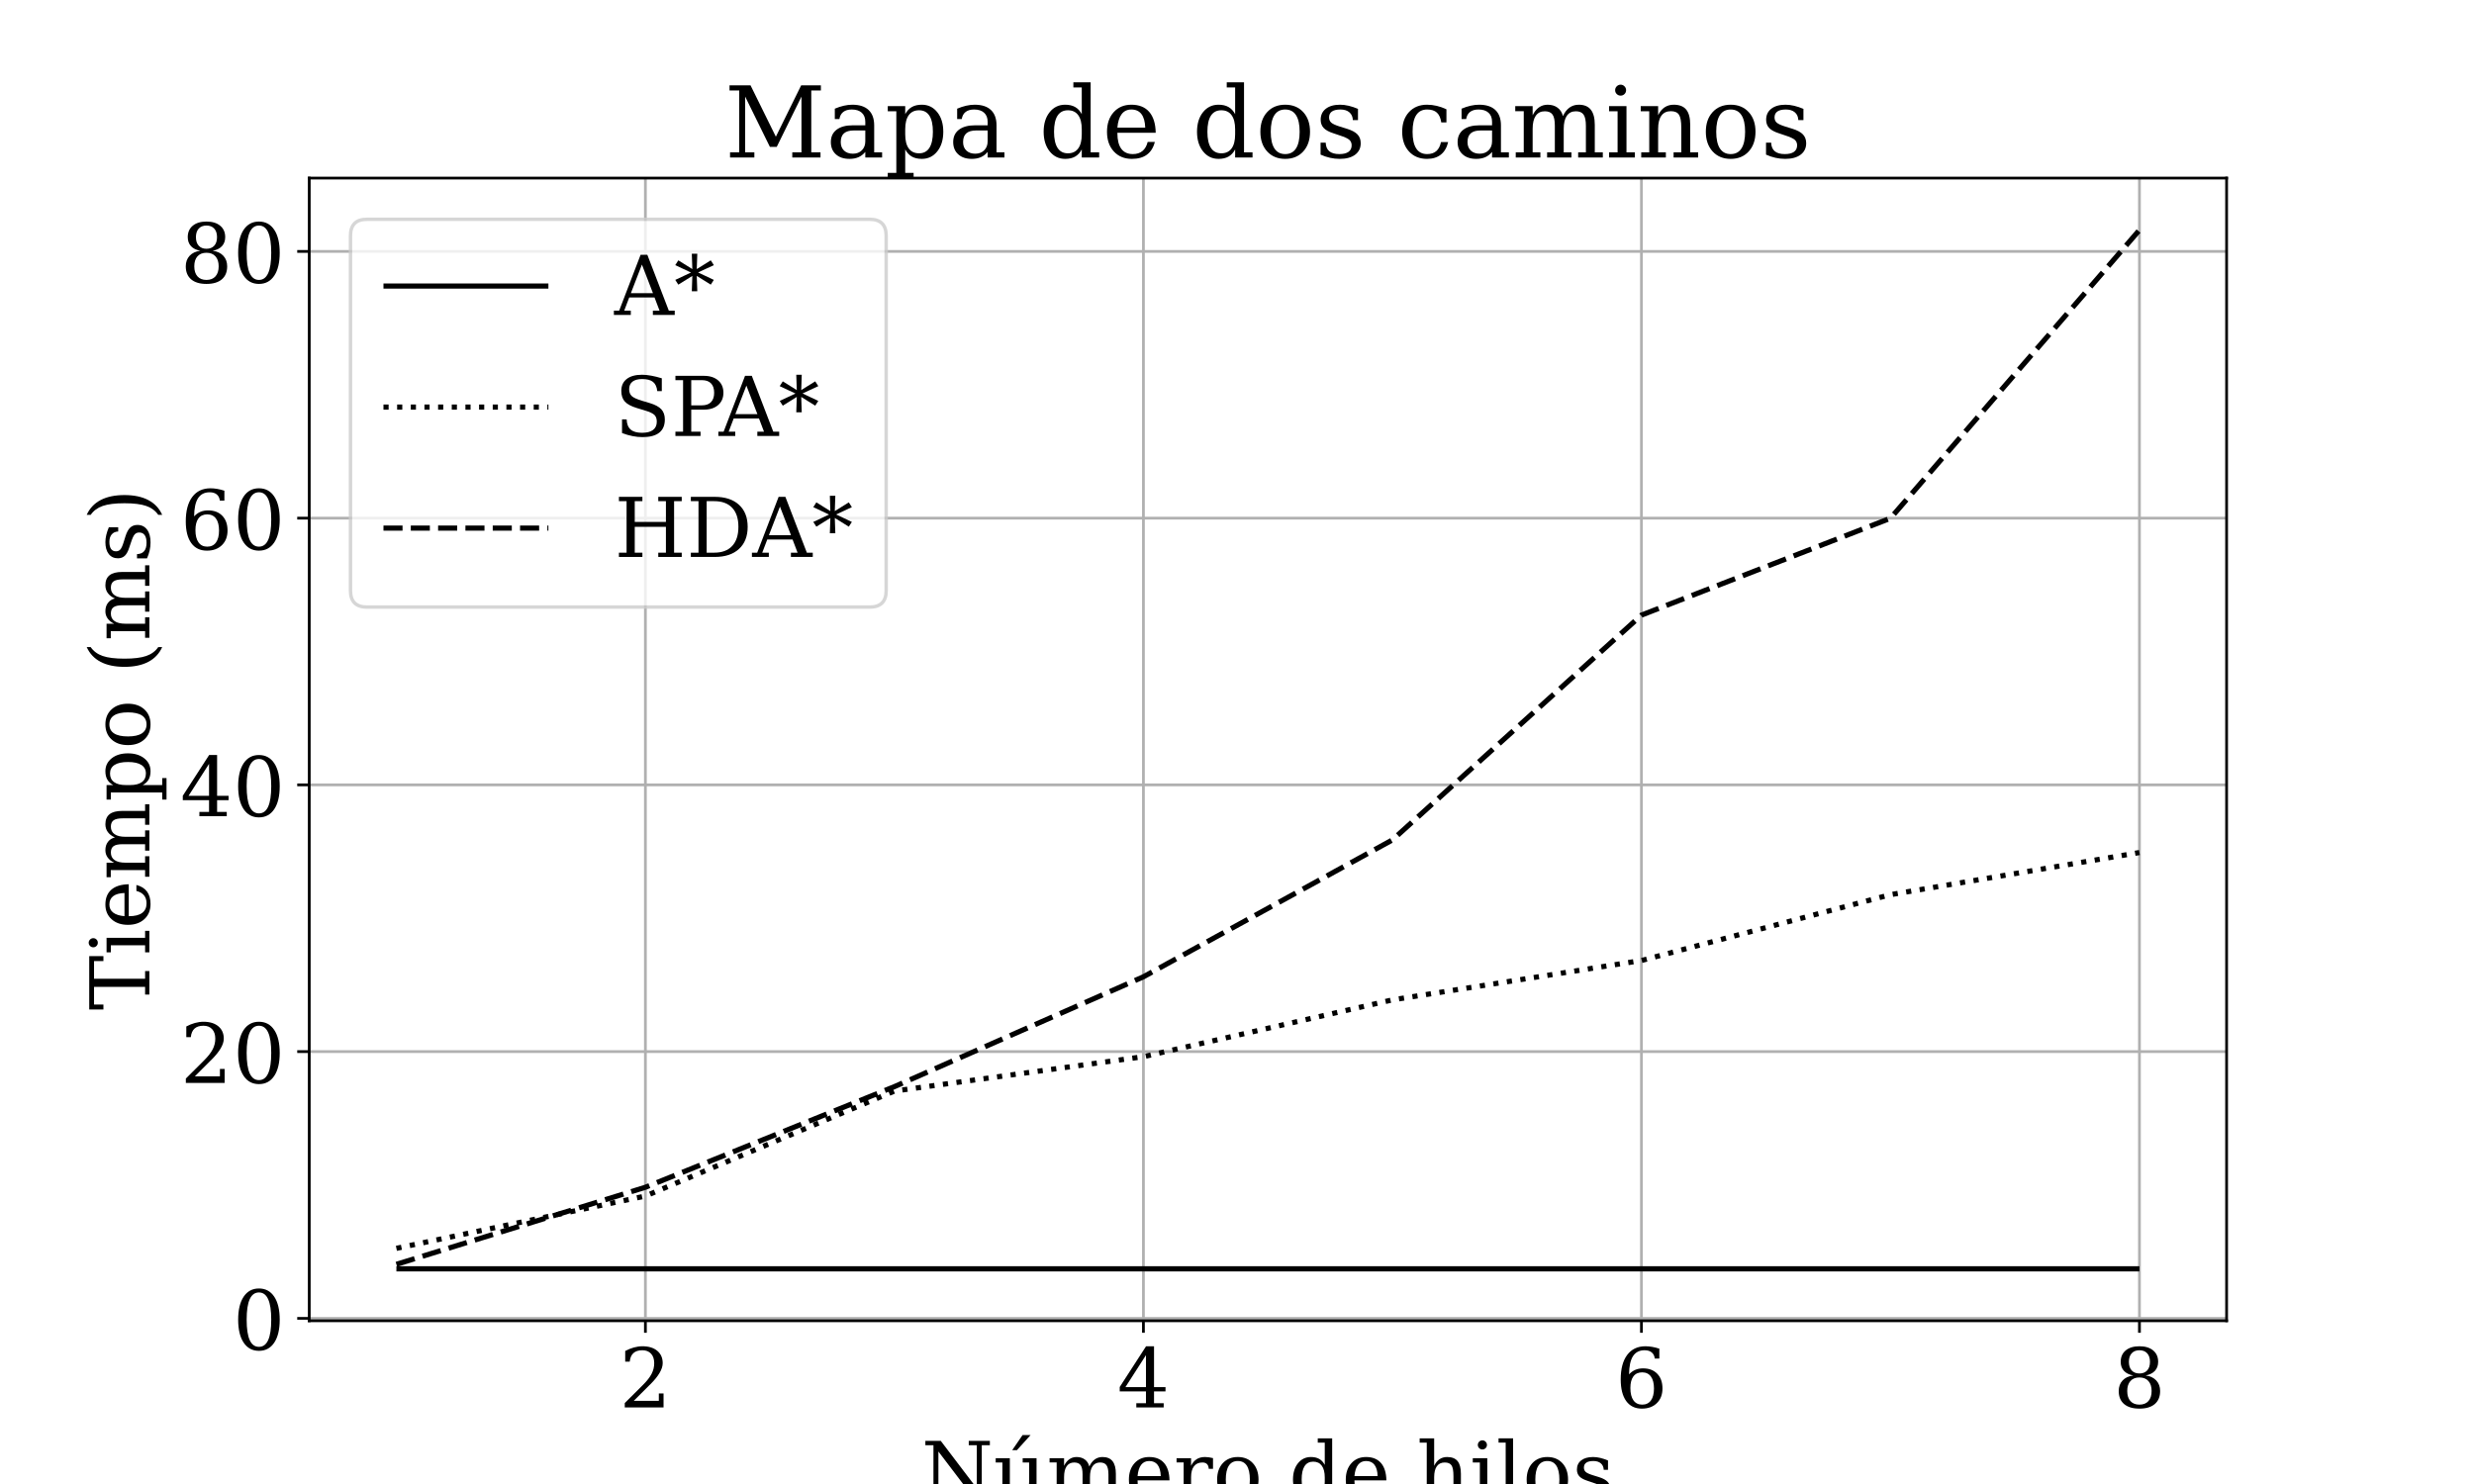
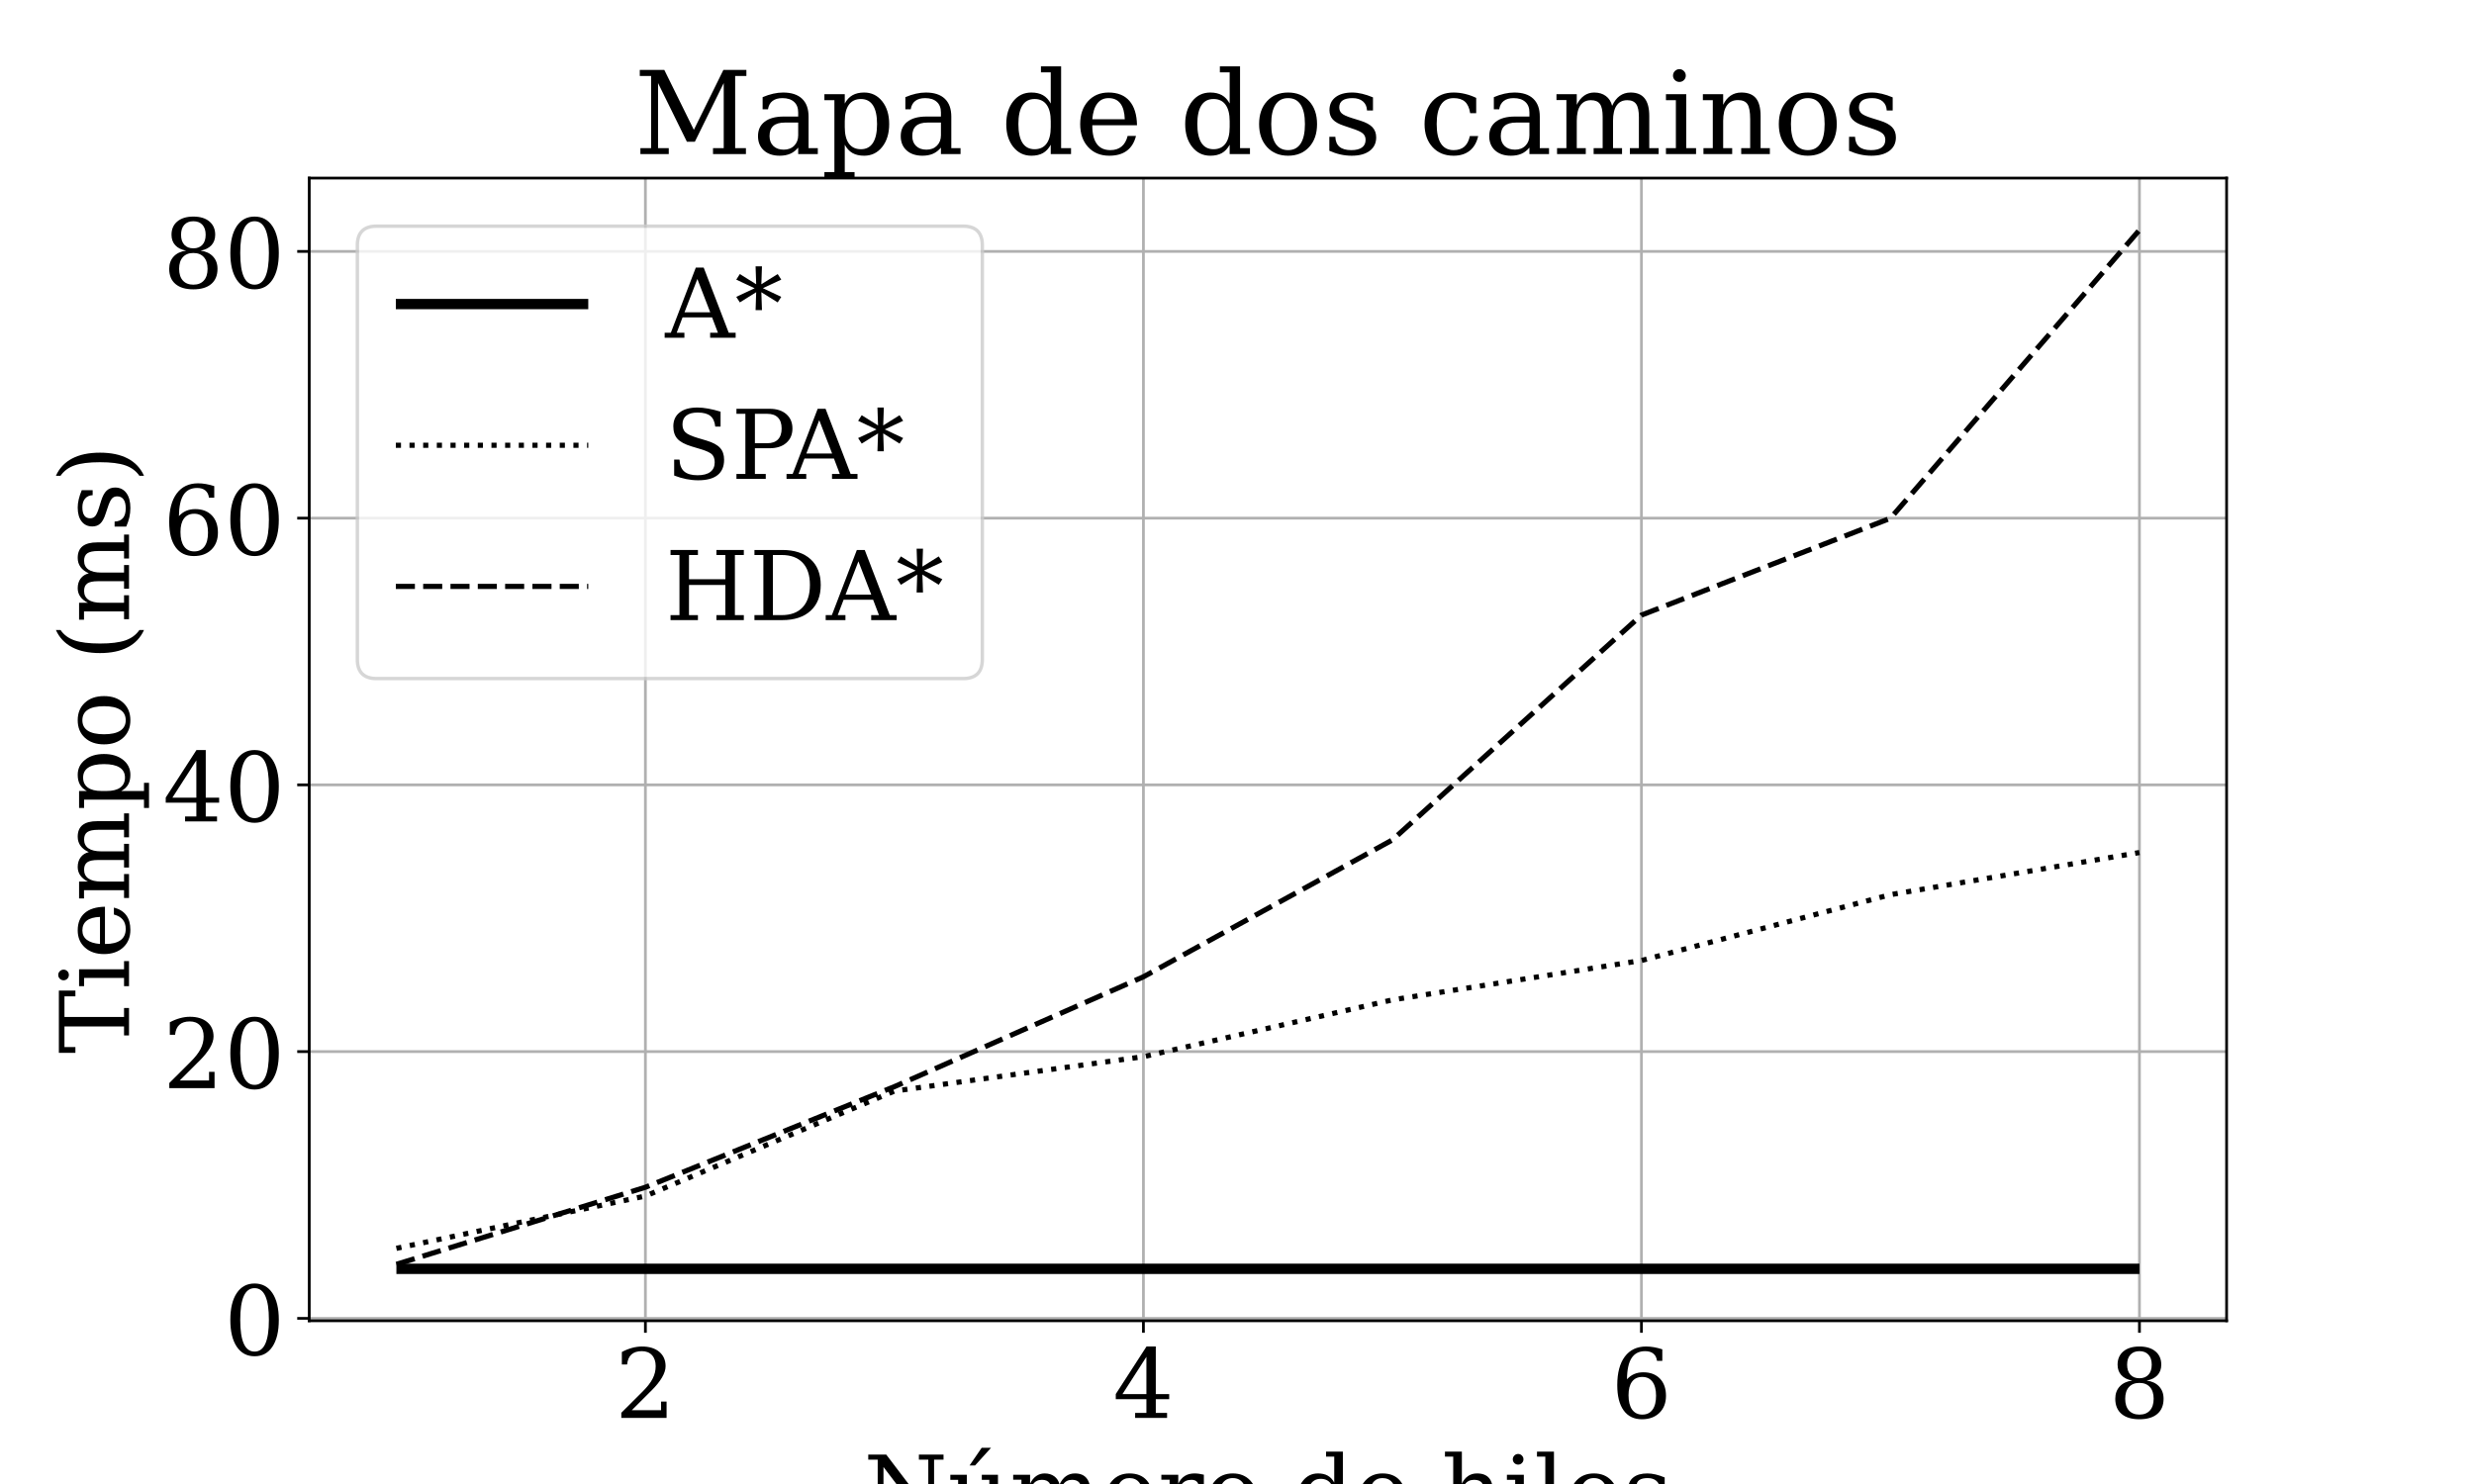
<svg xmlns="http://www.w3.org/2000/svg" xmlns:xlink="http://www.w3.org/1999/xlink" width="720pt" height="432pt" viewBox="0 0 720 432" version="1.1">
  <defs>
    <style type="text/css">*{stroke-linejoin: round; stroke-linecap: butt}</style>
  </defs>
  <g id="figure_1">
    <g id="patch_1">
      <path d="M 0 432  L 720 432  L 720 0  L 0 0  z " style="fill: #ffffff" />
    </g>
    <g id="axes_1">
      <g id="patch_2">
        <path d="M 90 384.48  L 648 384.48  L 648 51.84  L 90 51.84  z " style="fill: #ffffff" />
      </g>
      <g id="matplotlib.axis_1">
        <g id="xtick_1">
          <g id="line2d_1">
-             <path d="M 187.831 384.48  L 187.831 51.84  " clip-path="url(#pdba025933c)" style="fill: none; stroke: #b0b0b0; stroke-width: 0.8; stroke-linecap: square" />
+             <path d="M 187.831 384.48  L 187.831 51.84  " clip-path="url(#p9000032e27)" style="fill: none; stroke: #b0b0b0; stroke-width: 0.8; stroke-linecap: square" />
          </g>
          <g id="line2d_2">
            <defs>
-               <path id="m3610efb351" d="M 0 0  L 0 3.5  " style="stroke: #000000; stroke-width: 0.8" />
-             </defs>
-             <g>
-               <use xlink:href="#m3610efb351" x="187.831" y="384.48" style="stroke: #000000; stroke-width: 0.8" />
+               <path id="mf8ac44fa7a" d="M 0 0  L 0 3.5  " style="stroke: #000000; stroke-width: 0.8" />
+             </defs>
+             <g>
+               <use xlink:href="#mf8ac44fa7a" x="187.831" y="384.48" style="stroke: #000000; stroke-width: 0.8" />
            </g>
          </g>
          <g id="text_1">
-             <g transform="translate(180.1962 409.7163) scale(0.24 -0.24)">
+             <g transform="translate(178.9237 412.7556) scale(0.28 -0.28)">
              <defs>
                <path id="DejaVuSerif-32" d="M 819 3553  L 469 3553  L 469 4384  Q 803 4563 1142 4656  Q 1481 4750 1806 4750  Q 2534 4750 2956 4397  Q 3378 4044 3378 3438  Q 3378 2753 2422 1800  Q 2347 1728 2309 1691  L 1131 513  L 3078 513  L 3078 1088  L 3444 1088  L 3444 0  L 434 0  L 434 341  L 1850 1753  Q 2319 2222 2519 2614  Q 2719 3006 2719 3438  Q 2719 3909 2473 4175  Q 2228 4441 1797 4441  Q 1350 4441 1106 4219  Q 863 3997 819 3553  z " transform="scale(0.015625)" />
              </defs>
              <use xlink:href="#DejaVuSerif-32" />
            </g>
          </g>
        </g>
        <g id="xtick_2">
          <g id="line2d_3">
-             <path d="M 332.766 384.48  L 332.766 51.84  " clip-path="url(#pdba025933c)" style="fill: none; stroke: #b0b0b0; stroke-width: 0.8; stroke-linecap: square" />
+             <path d="M 332.766 384.48  L 332.766 51.84  " clip-path="url(#p9000032e27)" style="fill: none; stroke: #b0b0b0; stroke-width: 0.8; stroke-linecap: square" />
          </g>
          <g id="line2d_4">
            <g>
-               <use xlink:href="#m3610efb351" x="332.766" y="384.48" style="stroke: #000000; stroke-width: 0.8" />
+               <use xlink:href="#mf8ac44fa7a" x="332.766" y="384.48" style="stroke: #000000; stroke-width: 0.8" />
            </g>
          </g>
          <g id="text_2">
-             <g transform="translate(325.1312 409.7163) scale(0.24 -0.24)">
+             <g transform="translate(323.8587 412.7556) scale(0.28 -0.28)">
              <defs>
                <path id="DejaVuSerif-34" d="M 2234 1581  L 2234 4063  L 641 1581  L 2234 1581  z M 3609 0  L 1484 0  L 1484 331  L 2234 331  L 2234 1247  L 197 1247  L 197 1588  L 2241 4750  L 2859 4750  L 2859 1581  L 3750 1581  L 3750 1247  L 2859 1247  L 2859 331  L 3609 331  L 3609 0  z " transform="scale(0.015625)" />
              </defs>
              <use xlink:href="#DejaVuSerif-34" />
            </g>
          </g>
        </g>
        <g id="xtick_3">
          <g id="line2d_5">
-             <path d="M 477.701 384.48  L 477.701 51.84  " clip-path="url(#pdba025933c)" style="fill: none; stroke: #b0b0b0; stroke-width: 0.8; stroke-linecap: square" />
+             <path d="M 477.701 384.48  L 477.701 51.84  " clip-path="url(#p9000032e27)" style="fill: none; stroke: #b0b0b0; stroke-width: 0.8; stroke-linecap: square" />
          </g>
          <g id="line2d_6">
            <g>
-               <use xlink:href="#m3610efb351" x="477.701" y="384.48" style="stroke: #000000; stroke-width: 0.8" />
+               <use xlink:href="#mf8ac44fa7a" x="477.701" y="384.48" style="stroke: #000000; stroke-width: 0.8" />
            </g>
          </g>
          <g id="text_3">
-             <g transform="translate(470.0663 409.7163) scale(0.24 -0.24)">
+             <g transform="translate(468.7938 412.7556) scale(0.28 -0.28)">
              <defs>
                <path id="DejaVuSerif-36" d="M 2094 219  Q 2534 219 2771 542  Q 3009 866 3009 1472  Q 3009 2078 2771 2401  Q 2534 2725 2094 2725  Q 1647 2725 1412 2412  Q 1178 2100 1178 1509  Q 1178 888 1415 553  Q 1653 219 2094 219  z M 1075 2569  Q 1288 2803 1556 2918  Q 1825 3034 2163 3034  Q 2859 3034 3264 2615  Q 3669 2197 3669 1472  Q 3669 763 3233 336  Q 2797 -91 2069 -91  Q 1278 -91 853 498  Q 428 1088 428 2181  Q 428 3406 931 4078  Q 1434 4750 2350 4750  Q 2597 4750 2869 4703  Q 3141 4656 3425 4563  L 3425 3794  L 3072 3794  Q 3034 4109 2831 4275  Q 2628 4441 2284 4441  Q 1678 4441 1381 3981  Q 1084 3522 1075 2569  z " transform="scale(0.015625)" />
              </defs>
              <use xlink:href="#DejaVuSerif-36" />
            </g>
          </g>
        </g>
        <g id="xtick_4">
          <g id="line2d_7">
-             <path d="M 622.636 384.48  L 622.636 51.84  " clip-path="url(#pdba025933c)" style="fill: none; stroke: #b0b0b0; stroke-width: 0.8; stroke-linecap: square" />
+             <path d="M 622.636 384.48  L 622.636 51.84  " clip-path="url(#p9000032e27)" style="fill: none; stroke: #b0b0b0; stroke-width: 0.8; stroke-linecap: square" />
          </g>
          <g id="line2d_8">
            <g>
-               <use xlink:href="#m3610efb351" x="622.636" y="384.48" style="stroke: #000000; stroke-width: 0.8" />
+               <use xlink:href="#mf8ac44fa7a" x="622.636" y="384.48" style="stroke: #000000; stroke-width: 0.8" />
            </g>
          </g>
          <g id="text_4">
-             <g transform="translate(615.0014 409.7163) scale(0.24 -0.24)">
+             <g transform="translate(613.7289 412.7556) scale(0.28 -0.28)">
              <defs>
                <path id="DejaVuSerif-38" d="M 2981 1275  Q 2981 1775 2732 2051  Q 2484 2328 2034 2328  Q 1584 2328 1336 2051  Q 1088 1775 1088 1275  Q 1088 772 1336 495  Q 1584 219 2034 219  Q 2484 219 2732 495  Q 2981 772 2981 1275  z M 2853 3541  Q 2853 3966 2637 4203  Q 2422 4441 2034 4441  Q 1650 4441 1433 4203  Q 1216 3966 1216 3541  Q 1216 3113 1433 2875  Q 1650 2638 2034 2638  Q 2422 2638 2637 2875  Q 2853 3113 2853 3541  z M 2516 2484  Q 3047 2413 3344 2092  Q 3641 1772 3641 1275  Q 3641 619 3225 264  Q 2809 -91 2034 -91  Q 1263 -91 845 264  Q 428 619 428 1275  Q 428 1772 725 2092  Q 1022 2413 1556 2484  Q 1084 2569 832 2842  Q 581 3116 581 3541  Q 581 4103 968 4426  Q 1356 4750 2034 4750  Q 2713 4750 3100 4426  Q 3488 4103 3488 3541  Q 3488 3116 3236 2842  Q 2984 2569 2516 2484  z " transform="scale(0.015625)" />
              </defs>
              <use xlink:href="#DejaVuSerif-38" />
            </g>
          </g>
        </g>
        <g id="text_5">
-           <g transform="translate(268.1306 436.9438) scale(0.24 -0.24)">
+           <g transform="translate(251.3191 443.8544) scale(0.28 -0.28)">
            <defs>
              <path id="DejaVuSerif-4e" d="M 313 0  L 313 331  L 941 331  L 941 4331  L 313 4331  L 313 4666  L 1509 4666  L 4306 984  L 4306 4331  L 3681 4331  L 3681 4666  L 5319 4666  L 5319 4331  L 4691 4331  L 4691 -91  L 4313 -91  L 1325 3841  L 1325 331  L 1953 331  L 1953 0  L 313 0  z " transform="scale(0.015625)" />
              <path id="DejaVuSerif-fa" d="M 2266 3322  L 3341 3322  L 3341 331  L 3884 331  L 3884 0  L 2766 0  L 2766 588  Q 2606 256 2353 82  Q 2100 -91 1766 -91  Q 1213 -91 952 223  Q 691 538 691 1209  L 691 2988  L 172 2988  L 172 3322  L 1269 3322  L 1269 1388  Q 1269 781 1417 556  Q 1566 331 1947 331  Q 2347 331 2556 625  Q 2766 919 2766 1478  L 2766 2988  L 2266 2988  L 2266 3322  z M 2258 5119  L 2880 5119  L 1818 3944  L 1452 3944  L 2258 5119  z " transform="scale(0.015625)" />
              <path id="DejaVuSerif-6d" d="M 3316 2675  Q 3481 3041 3739 3227  Q 3997 3413 4341 3413  Q 4863 3413 5119 3089  Q 5375 2766 5375 2113  L 5375 331  L 5894 331  L 5894 0  L 4300 0  L 4300 331  L 4800 331  L 4800 2047  Q 4800 2556 4650 2772  Q 4500 2988 4153 2988  Q 3769 2988 3567 2697  Q 3366 2406 3366 1850  L 3366 331  L 3866 331  L 3866 0  L 2291 0  L 2291 331  L 2791 331  L 2791 2069  Q 2791 2566 2641 2777  Q 2491 2988 2144 2988  Q 1759 2988 1557 2697  Q 1356 2406 1356 1850  L 1356 331  L 1856 331  L 1856 0  L 263 0  L 263 331  L 781 331  L 781 2994  L 231 2994  L 231 3322  L 1356 3322  L 1356 2731  Q 1516 3063 1762 3238  Q 2009 3413 2322 3413  Q 2709 3413 2968 3220  Q 3228 3028 3316 2675  z " transform="scale(0.015625)" />
              <path id="DejaVuSerif-65" d="M 3469 1600  L 991 1600  L 991 1575  Q 991 903 1244 561  Q 1497 219 1991 219  Q 2369 219 2611 417  Q 2853 616 2950 1006  L 3413 1006  Q 3275 459 2904 184  Q 2534 -91 1931 -91  Q 1203 -91 761 389  Q 319 869 319 1663  Q 319 2450 753 2931  Q 1188 3413 1894 3413  Q 2647 3413 3050 2948  Q 3453 2484 3469 1600  z M 2791 1931  Q 2772 2513 2545 2808  Q 2319 3103 1894 3103  Q 1497 3103 1269 2806  Q 1041 2509 991 1931  L 2791 1931  z " transform="scale(0.015625)" />
              <path id="DejaVuSerif-72" d="M 3059 3328  L 3059 2497  L 2728 2497  Q 2713 2744 2591 2866  Q 2469 2988 2234 2988  Q 1809 2988 1582 2694  Q 1356 2400 1356 1850  L 1356 331  L 2022 331  L 2022 0  L 263 0  L 263 331  L 781 331  L 781 2994  L 231 2994  L 231 3322  L 1356 3322  L 1356 2731  Q 1525 3078 1790 3245  Q 2056 3413 2438 3413  Q 2578 3413 2733 3391  Q 2888 3369 3059 3328  z " transform="scale(0.015625)" />
              <path id="DejaVuSerif-6f" d="M 1925 219  Q 2388 219 2623 584  Q 2859 950 2859 1663  Q 2859 2375 2623 2739  Q 2388 3103 1925 3103  Q 1463 3103 1227 2739  Q 991 2375 991 1663  Q 991 950 1228 584  Q 1466 219 1925 219  z M 1925 -91  Q 1200 -91 759 389  Q 319 869 319 1663  Q 319 2456 758 2934  Q 1197 3413 1925 3413  Q 2653 3413 3092 2934  Q 3531 2456 3531 1663  Q 3531 869 3092 389  Q 2653 -91 1925 -91  z " transform="scale(0.015625)" />
              <path id="DejaVuSerif-20" transform="scale(0.015625)" />
              <path id="DejaVuSerif-64" d="M 3359 331  L 3909 331  L 3909 0  L 2784 0  L 2784 519  Q 2616 206 2355 57  Q 2094 -91 1709 -91  Q 1097 -91 708 395  Q 319 881 319 1663  Q 319 2444 706 2928  Q 1094 3413 1709 3413  Q 2094 3413 2355 3264  Q 2616 3116 2784 2803  L 2784 4531  L 2241 4531  L 2241 4863  L 3359 4863  L 3359 331  z M 2784 1497  L 2784 1825  Q 2784 2422 2554 2737  Q 2325 3053 1888 3053  Q 1444 3053 1217 2703  Q 991 2353 991 1663  Q 991 975 1217 622  Q 1444 269 1888 269  Q 2325 269 2554 583  Q 2784 897 2784 1497  z " transform="scale(0.015625)" />
              <path id="DejaVuSerif-68" d="M 263 0  L 263 331  L 781 331  L 781 4531  L 231 4531  L 231 4863  L 1356 4863  L 1356 2731  Q 1516 3069 1770 3241  Q 2025 3413 2363 3413  Q 2913 3413 3172 3097  Q 3431 2781 3431 2113  L 3431 331  L 3944 331  L 3944 0  L 2356 0  L 2356 331  L 2853 331  L 2853 1931  Q 2853 2541 2704 2764  Q 2556 2988 2175 2988  Q 1775 2988 1565 2697  Q 1356 2406 1356 1850  L 1356 331  L 1856 331  L 1856 0  L 263 0  z " transform="scale(0.015625)" />
              <path id="DejaVuSerif-69" d="M 622 4353  Q 622 4497 726 4603  Q 831 4709 978 4709  Q 1122 4709 1226 4603  Q 1331 4497 1331 4353  Q 1331 4206 1228 4103  Q 1125 4000 978 4000  Q 831 4000 726 4103  Q 622 4206 622 4353  z M 1356 331  L 1900 331  L 1900 0  L 231 0  L 231 331  L 781 331  L 781 2988  L 231 2988  L 231 3322  L 1356 3322  L 1356 331  z " transform="scale(0.015625)" />
              <path id="DejaVuSerif-6c" d="M 1313 331  L 1856 331  L 1856 0  L 184 0  L 184 331  L 738 331  L 738 4531  L 184 4531  L 184 4863  L 1313 4863  L 1313 331  z " transform="scale(0.015625)" />
              <path id="DejaVuSerif-73" d="M 359 184  L 359 959  L 691 959  Q 703 588 923 403  Q 1144 219 1575 219  Q 1963 219 2166 364  Q 2369 509 2369 788  Q 2369 1006 2220 1140  Q 2072 1275 1594 1428  L 1178 1569  Q 750 1706 558 1912  Q 366 2119 366 2438  Q 366 2894 700 3153  Q 1034 3413 1625 3413  Q 1888 3413 2178 3344  Q 2469 3275 2778 3144  L 2778 2419  L 2447 2419  Q 2434 2741 2221 2922  Q 2009 3103 1644 3103  Q 1281 3103 1095 2975  Q 909 2847 909 2591  Q 909 2381 1050 2254  Q 1191 2128 1613 1997  L 2069 1856  Q 2541 1709 2748 1489  Q 2956 1269 2956 922  Q 2956 450 2595 179  Q 2234 -91 1600 -91  Q 1278 -91 972 -22  Q 666 47 359 184  z " transform="scale(0.015625)" />
            </defs>
            <use xlink:href="#DejaVuSerif-4e" />
-             <use xlink:href="#DejaVuSerif-fa" transform="translate(87.5 0)" />
-             <use xlink:href="#DejaVuSerif-6d" transform="translate(151.9043 0)" />
-             <use xlink:href="#DejaVuSerif-65" transform="translate(246.7285 0)" />
-             <use xlink:href="#DejaVuSerif-72" transform="translate(305.9082 0)" />
-             <use xlink:href="#DejaVuSerif-6f" transform="translate(353.7109 0)" />
-             <use xlink:href="#DejaVuSerif-20" transform="translate(413.916 0)" />
-             <use xlink:href="#DejaVuSerif-64" transform="translate(445.7031 0)" />
-             <use xlink:href="#DejaVuSerif-65" transform="translate(509.7168 0)" />
-             <use xlink:href="#DejaVuSerif-20" transform="translate(568.8965 0)" />
-             <use xlink:href="#DejaVuSerif-68" transform="translate(600.6836 0)" />
-             <use xlink:href="#DejaVuSerif-69" transform="translate(665.0879 0)" />
-             <use xlink:href="#DejaVuSerif-6c" transform="translate(697.0703 0)" />
-             <use xlink:href="#DejaVuSerif-6f" transform="translate(729.0527 0)" />
-             <use xlink:href="#DejaVuSerif-73" transform="translate(789.2578 0)" />
+             <use xlink:href="#DejaVuSerif-fa" x="87.5" />
+             <use xlink:href="#DejaVuSerif-6d" x="151.904" />
+             <use xlink:href="#DejaVuSerif-65" x="246.729" />
+             <use xlink:href="#DejaVuSerif-72" x="305.908" />
+             <use xlink:href="#DejaVuSerif-6f" x="353.711" />
+             <use xlink:href="#DejaVuSerif-20" x="413.916" />
+             <use xlink:href="#DejaVuSerif-64" x="445.703" />
+             <use xlink:href="#DejaVuSerif-65" x="509.717" />
+             <use xlink:href="#DejaVuSerif-20" x="568.896" />
+             <use xlink:href="#DejaVuSerif-68" x="600.684" />
+             <use xlink:href="#DejaVuSerif-69" x="665.088" />
+             <use xlink:href="#DejaVuSerif-6c" x="697.07" />
+             <use xlink:href="#DejaVuSerif-6f" x="729.053" />
+             <use xlink:href="#DejaVuSerif-73" x="789.258" />
          </g>
        </g>
      </g>
      <g id="matplotlib.axis_2">
        <g id="ytick_1">
          <g id="line2d_9">
-             <path d="M 90 383.778  L 648 383.778  " clip-path="url(#pdba025933c)" style="fill: none; stroke: #b0b0b0; stroke-width: 0.8; stroke-linecap: square" />
+             <path d="M 90 383.778  L 648 383.778  " clip-path="url(#p9000032e27)" style="fill: none; stroke: #b0b0b0; stroke-width: 0.8; stroke-linecap: square" />
          </g>
          <g id="line2d_10">
            <defs>
-               <path id="m262b84579c" d="M 0 0  L -3.5 0  " style="stroke: #000000; stroke-width: 0.8" />
-             </defs>
-             <g>
-               <use xlink:href="#m262b84579c" x="90" y="383.778" style="stroke: #000000; stroke-width: 0.8" />
+               <path id="mdbd45cc5db" d="M 0 0  L -3.5 0  " style="stroke: #000000; stroke-width: 0.8" />
+             </defs>
+             <g>
+               <use xlink:href="#mdbd45cc5db" x="90" y="383.778" style="stroke: #000000; stroke-width: 0.8" />
            </g>
          </g>
          <g id="text_6">
-             <g transform="translate(67.73 392.8961) scale(0.24 -0.24)">
+             <g transform="translate(65.185 394.4158) scale(0.28 -0.28)">
              <defs>
                <path id="DejaVuSerif-30" d="M 2034 219  Q 2513 219 2750 744  Q 2988 1269 2988 2328  Q 2988 3391 2750 3916  Q 2513 4441 2034 4441  Q 1556 4441 1318 3916  Q 1081 3391 1081 2328  Q 1081 1269 1318 744  Q 1556 219 2034 219  z M 2034 -91  Q 1275 -91 848 546  Q 422 1184 422 2328  Q 422 3475 848 4112  Q 1275 4750 2034 4750  Q 2797 4750 3222 4112  Q 3647 3475 3647 2328  Q 3647 1184 3222 546  Q 2797 -91 2034 -91  z " transform="scale(0.015625)" />
              </defs>
              <use xlink:href="#DejaVuSerif-30" />
            </g>
          </g>
        </g>
        <g id="ytick_2">
          <g id="line2d_11">
-             <path d="M 90 306.132  L 648 306.132  " clip-path="url(#pdba025933c)" style="fill: none; stroke: #b0b0b0; stroke-width: 0.8; stroke-linecap: square" />
+             <path d="M 90 306.132  L 648 306.132  " clip-path="url(#p9000032e27)" style="fill: none; stroke: #b0b0b0; stroke-width: 0.8; stroke-linecap: square" />
          </g>
          <g id="line2d_12">
            <g>
-               <use xlink:href="#m262b84579c" x="90" y="306.132" style="stroke: #000000; stroke-width: 0.8" />
+               <use xlink:href="#mdbd45cc5db" x="90" y="306.132" style="stroke: #000000; stroke-width: 0.8" />
            </g>
          </g>
          <g id="text_7">
-             <g transform="translate(52.46 315.2496) scale(0.24 -0.24)">
+             <g transform="translate(47.37 316.7693) scale(0.28 -0.28)">
              <use xlink:href="#DejaVuSerif-32" />
-               <use xlink:href="#DejaVuSerif-30" transform="translate(63.62305 0)" />
+               <use xlink:href="#DejaVuSerif-30" x="63.623" />
            </g>
          </g>
        </g>
        <g id="ytick_3">
          <g id="line2d_13">
-             <path d="M 90 228.485  L 648 228.485  " clip-path="url(#pdba025933c)" style="fill: none; stroke: #b0b0b0; stroke-width: 0.8; stroke-linecap: square" />
+             <path d="M 90 228.485  L 648 228.485  " clip-path="url(#p9000032e27)" style="fill: none; stroke: #b0b0b0; stroke-width: 0.8; stroke-linecap: square" />
          </g>
          <g id="line2d_14">
            <g>
-               <use xlink:href="#m262b84579c" x="90" y="228.485" style="stroke: #000000; stroke-width: 0.8" />
+               <use xlink:href="#mdbd45cc5db" x="90" y="228.485" style="stroke: #000000; stroke-width: 0.8" />
            </g>
          </g>
          <g id="text_8">
-             <g transform="translate(52.46 237.6031) scale(0.24 -0.24)">
+             <g transform="translate(47.37 239.1228) scale(0.28 -0.28)">
              <use xlink:href="#DejaVuSerif-34" />
-               <use xlink:href="#DejaVuSerif-30" transform="translate(63.62305 0)" />
+               <use xlink:href="#DejaVuSerif-30" x="63.623" />
            </g>
          </g>
        </g>
        <g id="ytick_4">
          <g id="line2d_15">
-             <path d="M 90 150.839  L 648 150.839  " clip-path="url(#pdba025933c)" style="fill: none; stroke: #b0b0b0; stroke-width: 0.8; stroke-linecap: square" />
+             <path d="M 90 150.839  L 648 150.839  " clip-path="url(#p9000032e27)" style="fill: none; stroke: #b0b0b0; stroke-width: 0.8; stroke-linecap: square" />
          </g>
          <g id="line2d_16">
            <g>
-               <use xlink:href="#m262b84579c" x="90" y="150.839" style="stroke: #000000; stroke-width: 0.8" />
+               <use xlink:href="#mdbd45cc5db" x="90" y="150.839" style="stroke: #000000; stroke-width: 0.8" />
            </g>
          </g>
          <g id="text_9">
-             <g transform="translate(52.46 159.9567) scale(0.24 -0.24)">
+             <g transform="translate(47.37 161.4764) scale(0.28 -0.28)">
              <use xlink:href="#DejaVuSerif-36" />
-               <use xlink:href="#DejaVuSerif-30" transform="translate(63.62305 0)" />
+               <use xlink:href="#DejaVuSerif-30" x="63.623" />
            </g>
          </g>
        </g>
        <g id="ytick_5">
          <g id="line2d_17">
-             <path d="M 90 73.192  L 648 73.192  " clip-path="url(#pdba025933c)" style="fill: none; stroke: #b0b0b0; stroke-width: 0.8; stroke-linecap: square" />
+             <path d="M 90 73.192  L 648 73.192  " clip-path="url(#p9000032e27)" style="fill: none; stroke: #b0b0b0; stroke-width: 0.8; stroke-linecap: square" />
          </g>
          <g id="line2d_18">
            <g>
-               <use xlink:href="#m262b84579c" x="90" y="73.192" style="stroke: #000000; stroke-width: 0.8" />
+               <use xlink:href="#mdbd45cc5db" x="90" y="73.192" style="stroke: #000000; stroke-width: 0.8" />
            </g>
          </g>
          <g id="text_10">
-             <g transform="translate(52.46 82.31019) scale(0.24 -0.24)">
+             <g transform="translate(47.37 83.82988) scale(0.28 -0.28)">
              <use xlink:href="#DejaVuSerif-38" />
-               <use xlink:href="#DejaVuSerif-30" transform="translate(63.62305 0)" />
+               <use xlink:href="#DejaVuSerif-30" x="63.623" />
            </g>
          </g>
        </g>
        <g id="text_11">
-           <g transform="translate(43.46875 294.105) rotate(-90) scale(0.24 -0.24)">
+           <g transform="translate(37.54688 306.7625) rotate(-90) scale(0.28 -0.28)">
            <defs>
              <path id="DejaVuSerif-54" d="M 1222 0  L 1222 331  L 1819 331  L 1819 4294  L 447 4294  L 447 3566  L 63 3566  L 63 4666  L 4206 4666  L 4206 3566  L 3822 3566  L 3822 4294  L 2450 4294  L 2450 331  L 3047 331  L 3047 0  L 1222 0  z " transform="scale(0.015625)" />
              <path id="DejaVuSerif-70" d="M 1313 1825  L 1313 1497  Q 1313 897 1542 583  Q 1772 269 2209 269  Q 2650 269 2876 622  Q 3103 975 3103 1663  Q 3103 2353 2876 2703  Q 2650 3053 2209 3053  Q 1772 3053 1542 2737  Q 1313 2422 1313 1825  z M 738 2988  L 184 2988  L 184 3322  L 1313 3322  L 1313 2803  Q 1481 3116 1742 3264  Q 2003 3413 2388 3413  Q 3000 3413 3387 2928  Q 3775 2444 3775 1663  Q 3775 881 3387 395  Q 3000 -91 2388 -91  Q 2003 -91 1742 57  Q 1481 206 1313 519  L 1313 -997  L 1856 -997  L 1856 -1331  L 184 -1331  L 184 -997  L 738 -997  L 738 2988  z " transform="scale(0.015625)" />
              <path id="DejaVuSerif-28" d="M 2041 -997  Q 1281 -656 893 83  Q 506 822 506 1931  Q 506 3044 893 3783  Q 1281 4522 2041 4863  L 2041 4556  Q 1559 4225 1350 3623  Q 1141 3022 1141 1931  Q 1141 844 1350 242  Q 1559 -359 2041 -691  L 2041 -997  z " transform="scale(0.015625)" />
              <path id="DejaVuSerif-29" d="M 453 -997  L 453 -691  Q 934 -359 1145 242  Q 1356 844 1356 1931  Q 1356 3022 1145 3623  Q 934 4225 453 4556  L 453 4863  Q 1216 4522 1603 3783  Q 1991 3044 1991 1931  Q 1991 822 1603 83  Q 1216 -656 453 -997  z " transform="scale(0.015625)" />
            </defs>
            <use xlink:href="#DejaVuSerif-54" />
-             <use xlink:href="#DejaVuSerif-69" transform="translate(66.69922 0)" />
-             <use xlink:href="#DejaVuSerif-65" transform="translate(98.68164 0)" />
-             <use xlink:href="#DejaVuSerif-6d" transform="translate(157.8613 0)" />
-             <use xlink:href="#DejaVuSerif-70" transform="translate(252.6855 0)" />
-             <use xlink:href="#DejaVuSerif-6f" transform="translate(316.6992 0)" />
-             <use xlink:href="#DejaVuSerif-20" transform="translate(376.9043 0)" />
-             <use xlink:href="#DejaVuSerif-28" transform="translate(408.6914 0)" />
-             <use xlink:href="#DejaVuSerif-6d" transform="translate(447.7051 0)" />
-             <use xlink:href="#DejaVuSerif-73" transform="translate(542.5293 0)" />
-             <use xlink:href="#DejaVuSerif-29" transform="translate(593.8477 0)" />
+             <use xlink:href="#DejaVuSerif-69" x="66.699" />
+             <use xlink:href="#DejaVuSerif-65" x="98.682" />
+             <use xlink:href="#DejaVuSerif-6d" x="157.861" />
+             <use xlink:href="#DejaVuSerif-70" x="252.686" />
+             <use xlink:href="#DejaVuSerif-6f" x="316.699" />
+             <use xlink:href="#DejaVuSerif-20" x="376.904" />
+             <use xlink:href="#DejaVuSerif-28" x="408.691" />
+             <use xlink:href="#DejaVuSerif-6d" x="447.705" />
+             <use xlink:href="#DejaVuSerif-73" x="542.529" />
+             <use xlink:href="#DejaVuSerif-29" x="593.848" />
          </g>
        </g>
      </g>
      <g id="LineCollection_1">
-         <path d="M 115.364 369.36  L 622.636 369.36  " clip-path="url(#pdba025933c)" style="fill: none; stroke: #000000; stroke-width: 1.5" />
+         <path d="M 115.364 369.36  L 622.636 369.36  " clip-path="url(#p9000032e27)" style="fill: none; stroke: #000000; stroke-width: 3" />
      </g>
      <g id="line2d_19">
-         <path d="M 115.364 363.399  L 187.831 348.178  L 260.299 317.609  L 332.766 307.602  L 405.234 291.068  L 477.701 279.606  L 550.169 260.441  L 622.636 248.178  " clip-path="url(#pdba025933c)" style="fill: none; stroke-dasharray: 1.5,2.475; stroke-dashoffset: 0; stroke: #000000; stroke-width: 1.5" />
+         <path d="M 115.364 363.399  L 187.831 348.178  L 260.299 317.609  L 332.766 307.602  L 405.234 291.068  L 477.701 279.606  L 550.169 260.441  L 622.636 248.178  " clip-path="url(#p9000032e27)" style="fill: none; stroke-dasharray: 1.5,2.475; stroke-dashoffset: 0; stroke: #000000; stroke-width: 1.5" />
      </g>
      <g id="line2d_20">
-         <path d="M 115.364 368.053  L 187.831 345.617  L 260.299 316.327  L 332.766 284.352  L 405.234 244.501  L 477.701 179.066  L 550.169 150.87  L 622.636 66.96  " clip-path="url(#pdba025933c)" style="fill: none; stroke-dasharray: 5.55,2.4; stroke-dashoffset: 0; stroke: #000000; stroke-width: 1.5" />
+         <path d="M 115.364 368.053  L 187.831 345.617  L 260.299 316.327  L 332.766 284.352  L 405.234 244.501  L 477.701 179.066  L 550.169 150.87  L 622.636 66.96  " clip-path="url(#p9000032e27)" style="fill: none; stroke-dasharray: 5.55,2.4; stroke-dashoffset: 0; stroke: #000000; stroke-width: 1.5" />
      </g>
      <g id="patch_3">
        <path d="M 90 384.48  L 90 51.84  " style="fill: none; stroke: #000000; stroke-width: 0.8; stroke-linejoin: miter; stroke-linecap: square" />
      </g>
      <g id="patch_4">
        <path d="M 648 384.48  L 648 51.84  " style="fill: none; stroke: #000000; stroke-width: 0.8; stroke-linejoin: miter; stroke-linecap: square" />
      </g>
      <g id="patch_5">
        <path d="M 90 384.48  L 648 384.48  " style="fill: none; stroke: #000000; stroke-width: 0.8; stroke-linejoin: miter; stroke-linecap: square" />
      </g>
      <g id="patch_6">
        <path d="M 90 51.84  L 648 51.84  " style="fill: none; stroke: #000000; stroke-width: 0.8; stroke-linejoin: miter; stroke-linecap: square" />
      </g>
      <g id="text_12">
-         <g transform="translate(210.8745 45.84) scale(0.288 -0.288)">
+         <g transform="translate(184.5203 44.85225) scale(0.336 -0.336)">
          <defs>
            <path id="DejaVuSerif-4d" d="M 353 0  L 353 331  L 947 331  L 947 4331  L 319 4331  L 319 4666  L 1678 4666  L 3316 1344  L 4953 4666  L 6228 4666  L 6228 4331  L 5606 4331  L 5606 331  L 6203 331  L 6203 0  L 4378 0  L 4378 331  L 4972 331  L 4972 3938  L 3372 684  L 2931 684  L 1331 3938  L 1331 331  L 1925 331  L 1925 0  L 353 0  z " transform="scale(0.015625)" />
            <path id="DejaVuSerif-61" d="M 2547 1044  L 2547 1747  L 1806 1747  Q 1378 1747 1168 1562  Q 959 1378 959 997  Q 959 650 1171 447  Q 1384 244 1747 244  Q 2106 244 2326 466  Q 2547 688 2547 1044  z M 3122 2075  L 3122 331  L 3634 331  L 3634 0  L 2547 0  L 2547 359  Q 2356 128 2106 18  Q 1856 -91 1522 -91  Q 969 -91 644 203  Q 319 497 319 997  Q 319 1513 691 1797  Q 1063 2081 1741 2081  L 2547 2081  L 2547 2309  Q 2547 2688 2317 2895  Q 2088 3103 1672 3103  Q 1328 3103 1125 2947  Q 922 2791 872 2484  L 575 2484  L 575 3156  Q 875 3284 1158 3348  Q 1441 3413 1709 3413  Q 2400 3413 2761 3070  Q 3122 2728 3122 2075  z " transform="scale(0.015625)" />
            <path id="DejaVuSerif-63" d="M 3291 997  Q 3169 466 2822 187  Q 2475 -91 1925 -91  Q 1200 -91 759 389  Q 319 869 319 1663  Q 319 2459 759 2936  Q 1200 3413 1925 3413  Q 2241 3413 2553 3339  Q 2866 3266 3181 3116  L 3181 2266  L 2847 2266  Q 2781 2703 2561 2903  Q 2341 3103 1931 3103  Q 1466 3103 1228 2742  Q 991 2381 991 1663  Q 991 944 1227 581  Q 1463 219 1931 219  Q 2303 219 2525 412  Q 2747 606 2828 997  L 3291 997  z " transform="scale(0.015625)" />
            <path id="DejaVuSerif-6e" d="M 263 0  L 263 331  L 781 331  L 781 2988  L 231 2988  L 231 3322  L 1356 3322  L 1356 2731  Q 1516 3069 1770 3241  Q 2025 3413 2363 3413  Q 2913 3413 3172 3097  Q 3431 2781 3431 2113  L 3431 331  L 3944 331  L 3944 0  L 2356 0  L 2356 331  L 2853 331  L 2853 1931  Q 2853 2541 2703 2767  Q 2553 2994 2175 2994  Q 1775 2994 1565 2701  Q 1356 2409 1356 1850  L 1356 331  L 1856 331  L 1856 0  L 263 0  z " transform="scale(0.015625)" />
          </defs>
          <use xlink:href="#DejaVuSerif-4d" />
-           <use xlink:href="#DejaVuSerif-61" transform="translate(102.3926 0)" />
-           <use xlink:href="#DejaVuSerif-70" transform="translate(162.0117 0)" />
-           <use xlink:href="#DejaVuSerif-61" transform="translate(226.0254 0)" />
-           <use xlink:href="#DejaVuSerif-20" transform="translate(285.6445 0)" />
-           <use xlink:href="#DejaVuSerif-64" transform="translate(317.4316 0)" />
-           <use xlink:href="#DejaVuSerif-65" transform="translate(381.4453 0)" />
-           <use xlink:href="#DejaVuSerif-20" transform="translate(440.625 0)" />
-           <use xlink:href="#DejaVuSerif-64" transform="translate(472.4121 0)" />
-           <use xlink:href="#DejaVuSerif-6f" transform="translate(536.4258 0)" />
-           <use xlink:href="#DejaVuSerif-73" transform="translate(596.6309 0)" />
-           <use xlink:href="#DejaVuSerif-20" transform="translate(647.9492 0)" />
-           <use xlink:href="#DejaVuSerif-63" transform="translate(679.7363 0)" />
-           <use xlink:href="#DejaVuSerif-61" transform="translate(735.7422 0)" />
-           <use xlink:href="#DejaVuSerif-6d" transform="translate(795.3613 0)" />
-           <use xlink:href="#DejaVuSerif-69" transform="translate(890.1855 0)" />
-           <use xlink:href="#DejaVuSerif-6e" transform="translate(922.168 0)" />
-           <use xlink:href="#DejaVuSerif-6f" transform="translate(986.5723 0)" />
-           <use xlink:href="#DejaVuSerif-73" transform="translate(1046.777 0)" />
+           <use xlink:href="#DejaVuSerif-61" x="102.393" />
+           <use xlink:href="#DejaVuSerif-70" x="162.012" />
+           <use xlink:href="#DejaVuSerif-61" x="226.025" />
+           <use xlink:href="#DejaVuSerif-20" x="285.645" />
+           <use xlink:href="#DejaVuSerif-64" x="317.432" />
+           <use xlink:href="#DejaVuSerif-65" x="381.445" />
+           <use xlink:href="#DejaVuSerif-20" x="440.625" />
+           <use xlink:href="#DejaVuSerif-64" x="472.412" />
+           <use xlink:href="#DejaVuSerif-6f" x="536.426" />
+           <use xlink:href="#DejaVuSerif-73" x="596.631" />
+           <use xlink:href="#DejaVuSerif-20" x="647.949" />
+           <use xlink:href="#DejaVuSerif-63" x="679.736" />
+           <use xlink:href="#DejaVuSerif-61" x="735.742" />
+           <use xlink:href="#DejaVuSerif-6d" x="795.361" />
+           <use xlink:href="#DejaVuSerif-69" x="890.186" />
+           <use xlink:href="#DejaVuSerif-6e" x="922.168" />
+           <use xlink:href="#DejaVuSerif-6f" x="986.572" />
+           <use xlink:href="#DejaVuSerif-73" x="1046.777" />
        </g>
      </g>
      <g id="legend_1">
        <g id="patch_7">
-           <path d="M 106.8 176.722  L 253.102 176.722  Q 257.902 176.722 257.902 171.923  L 257.902 68.64  Q 257.902 63.84 253.102 63.84  L 106.8 63.84  Q 102 63.84 102 68.64  L 102 171.923  Q 102 176.722 106.8 176.722  z " style="fill: #ffffff; opacity: 0.8; stroke: #cccccc; stroke-linejoin: miter" />
+           <path d="M 109.6 197.536  L 280.286 197.536  Q 285.886 197.536 285.886 191.936  L 285.886 71.44  Q 285.886 65.84 280.286 65.84  L 109.6 65.84  Q 104 65.84 104 71.44  L 104 191.936  Q 104 197.536 109.6 197.536  z " style="fill: #ffffff; opacity: 0.8; stroke: #cccccc; stroke-linejoin: miter" />
        </g>
        <g id="line2d_21">
-           <path d="M 111.6 83.276  L 159.6 83.276  " style="fill: none; stroke: #000000; stroke-width: 1.5" />
+           <path d="M 115.2 88.516  L 171.2 88.516  " style="fill: none; stroke: #000000; stroke-width: 3" />
        </g>
        <g id="text_13">
-           <g transform="translate(178.8 91.67625) scale(0.24 -0.24)">
+           <g transform="translate(193.6 98.31562) scale(0.28 -0.28)">
            <defs>
              <path id="DejaVuSerif-41" d="M 1281 1691  L 2994 1691  L 2138 3909  L 1281 1691  z M -38 0  L -38 331  L 372 331  L 2034 4666  L 2559 4666  L 4225 331  L 4684 331  L 4684 0  L 2988 0  L 2988 331  L 3506 331  L 3116 1356  L 1153 1356  L 763 331  L 1275 331  L 1275 0  L -38 0  z " transform="scale(0.015625)" />
              <path id="DejaVuSerif-2a" d="M 3097 3866  L 1875 3297  L 3097 2719  L 2859 2350  L 1772 3028  L 1813 1838  L 1388 1838  L 1428 3028  L 341 2350  L 103 2719  L 1325 3291  L 103 3866  L 341 4238  L 1428 3559  L 1388 4750  L 1813 4750  L 1772 3559  L 2859 4238  L 3097 3866  z " transform="scale(0.015625)" />
            </defs>
            <use xlink:href="#DejaVuSerif-41" />
-             <use xlink:href="#DejaVuSerif-2a" transform="translate(72.2168 0)" />
+             <use xlink:href="#DejaVuSerif-2a" x="72.217" />
          </g>
        </g>
        <g id="line2d_22">
-           <path d="M 111.6 118.504  L 135.6 118.504  L 159.6 118.504  " style="fill: none; stroke-dasharray: 1.5,2.475; stroke-dashoffset: 0; stroke: #000000; stroke-width: 1.5" />
+           <path d="M 115.2 129.614  L 143.2 129.614  L 171.2 129.614  " style="fill: none; stroke-dasharray: 1.5,2.475; stroke-dashoffset: 0; stroke: #000000; stroke-width: 1.5" />
        </g>
        <g id="text_14">
-           <g transform="translate(178.8 126.9038) scale(0.24 -0.24)">
+           <g transform="translate(193.6 139.4144) scale(0.28 -0.28)">
            <defs>
              <path id="DejaVuSerif-53" d="M 594 225  L 594 1288  L 953 1284  Q 969 753 1261 498  Q 1553 244 2150 244  Q 2706 244 2998 464  Q 3291 684 3291 1106  Q 3291 1444 3114 1625  Q 2938 1806 2369 1978  L 1753 2163  Q 1084 2366 811 2669  Q 538 2972 538 3500  Q 538 4094 959 4422  Q 1381 4750 2144 4750  Q 2469 4750 2856 4679  Q 3244 4609 3681 4475  L 3681 3481  L 3328 3481  Q 3275 3975 2998 4195  Q 2722 4416 2156 4416  Q 1663 4416 1405 4214  Q 1147 4013 1147 3628  Q 1147 3294 1340 3103  Q 1534 2913 2163 2725  L 2741 2553  Q 3375 2363 3645 2067  Q 3916 1772 3916 1275  Q 3916 597 3481 253  Q 3047 -91 2188 -91  Q 1803 -91 1404 -12  Q 1006 66 594 225  z " transform="scale(0.015625)" />
              <path id="DejaVuSerif-50" d="M 1581 2375  L 2406 2375  Q 2872 2375 3115 2626  Q 3359 2878 3359 3353  Q 3359 3831 3115 4081  Q 2872 4331 2406 4331  L 1581 4331  L 1581 2375  z M 353 0  L 353 331  L 947 331  L 947 4331  L 353 4331  L 353 4666  L 2559 4666  Q 3259 4666 3668 4311  Q 4078 3956 4078 3353  Q 4078 2753 3668 2397  Q 3259 2041 2559 2041  L 1581 2041  L 1581 331  L 2303 331  L 2303 0  L 353 0  z " transform="scale(0.015625)" />
            </defs>
            <use xlink:href="#DejaVuSerif-53" />
-             <use xlink:href="#DejaVuSerif-50" transform="translate(68.50586 0)" />
-             <use xlink:href="#DejaVuSerif-41" transform="translate(126.666 0)" />
-             <use xlink:href="#DejaVuSerif-2a" transform="translate(198.8828 0)" />
+             <use xlink:href="#DejaVuSerif-50" x="68.506" />
+             <use xlink:href="#DejaVuSerif-41" x="126.666" />
+             <use xlink:href="#DejaVuSerif-2a" x="198.883" />
          </g>
        </g>
        <g id="line2d_23">
-           <path d="M 111.6 153.731  L 135.6 153.731  L 159.6 153.731  " style="fill: none; stroke-dasharray: 5.55,2.4; stroke-dashoffset: 0; stroke: #000000; stroke-width: 1.5" />
+           <path d="M 115.2 170.713  L 143.2 170.713  L 171.2 170.713  " style="fill: none; stroke-dasharray: 5.55,2.4; stroke-dashoffset: 0; stroke: #000000; stroke-width: 1.5" />
        </g>
        <g id="text_15">
-           <g transform="translate(178.8 162.1312) scale(0.24 -0.24)">
+           <g transform="translate(193.6 180.5131) scale(0.28 -0.28)">
            <defs>
              <path id="DejaVuSerif-48" d="M 353 0  L 353 331  L 947 331  L 947 4331  L 353 4331  L 353 4666  L 2175 4666  L 2175 4331  L 1581 4331  L 1581 2719  L 4000 2719  L 4000 4331  L 3406 4331  L 3406 4666  L 5228 4666  L 5228 4331  L 4634 4331  L 4634 331  L 5228 331  L 5228 0  L 3406 0  L 3406 331  L 4000 331  L 4000 2338  L 1581 2338  L 1581 331  L 2175 331  L 2175 0  L 353 0  z " transform="scale(0.015625)" />
              <path id="DejaVuSerif-44" d="M 1581 331  L 2163 331  Q 3072 331 3558 850  Q 4044 1369 4044 2338  Q 4044 3306 3559 3818  Q 3075 4331 2163 4331  L 1581 4331  L 1581 331  z M 353 0  L 353 331  L 947 331  L 947 4331  L 353 4331  L 353 4666  L 2209 4666  Q 3416 4666 4089 4050  Q 4763 3434 4763 2338  Q 4763 1238 4088 619  Q 3413 0 2209 0  L 353 0  z " transform="scale(0.015625)" />
            </defs>
            <use xlink:href="#DejaVuSerif-48" />
-             <use xlink:href="#DejaVuSerif-44" transform="translate(87.20703 0)" />
-             <use xlink:href="#DejaVuSerif-41" transform="translate(167.3828 0)" />
-             <use xlink:href="#DejaVuSerif-2a" transform="translate(239.5996 0)" />
+             <use xlink:href="#DejaVuSerif-44" x="87.207" />
+             <use xlink:href="#DejaVuSerif-41" x="167.383" />
+             <use xlink:href="#DejaVuSerif-2a" x="239.6" />
          </g>
        </g>
      </g>
    </g>
  </g>
  <defs>
-     <clipPath id="pdba025933c">
+     <clipPath id="p9000032e27">
      <rect x="90" y="51.84" width="558" height="332.64" />
    </clipPath>
  </defs>
</svg>
